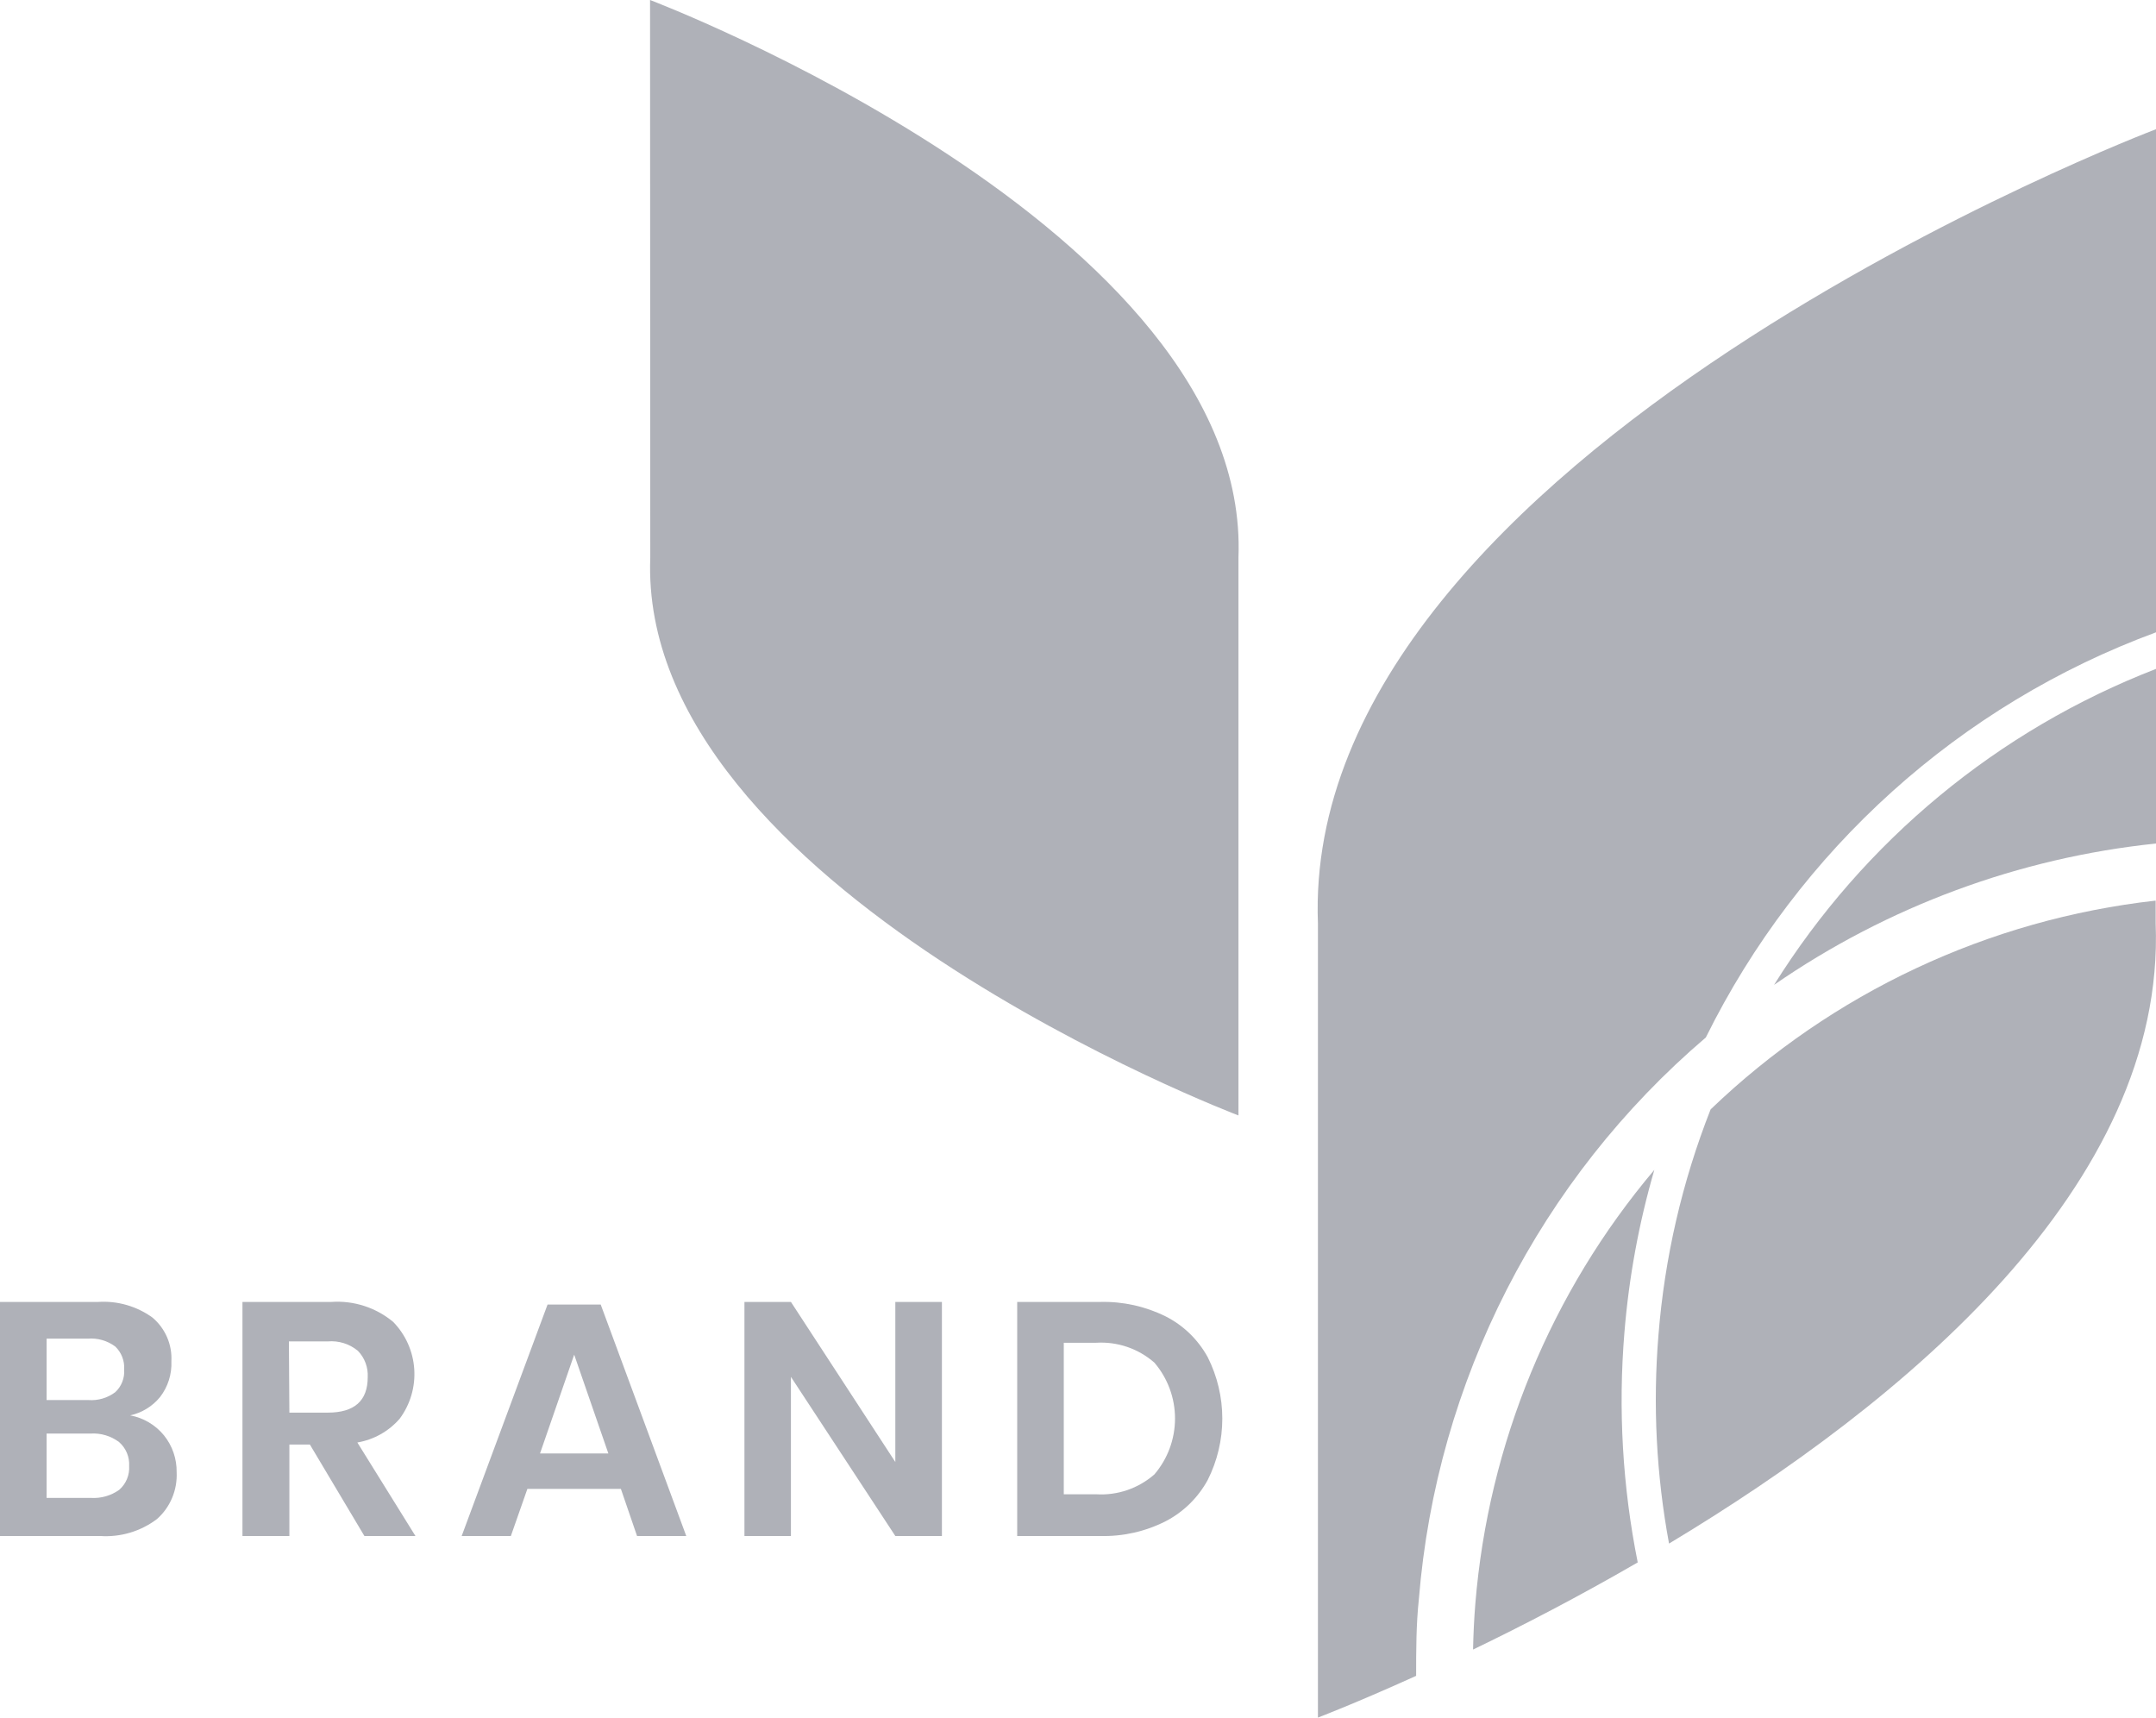
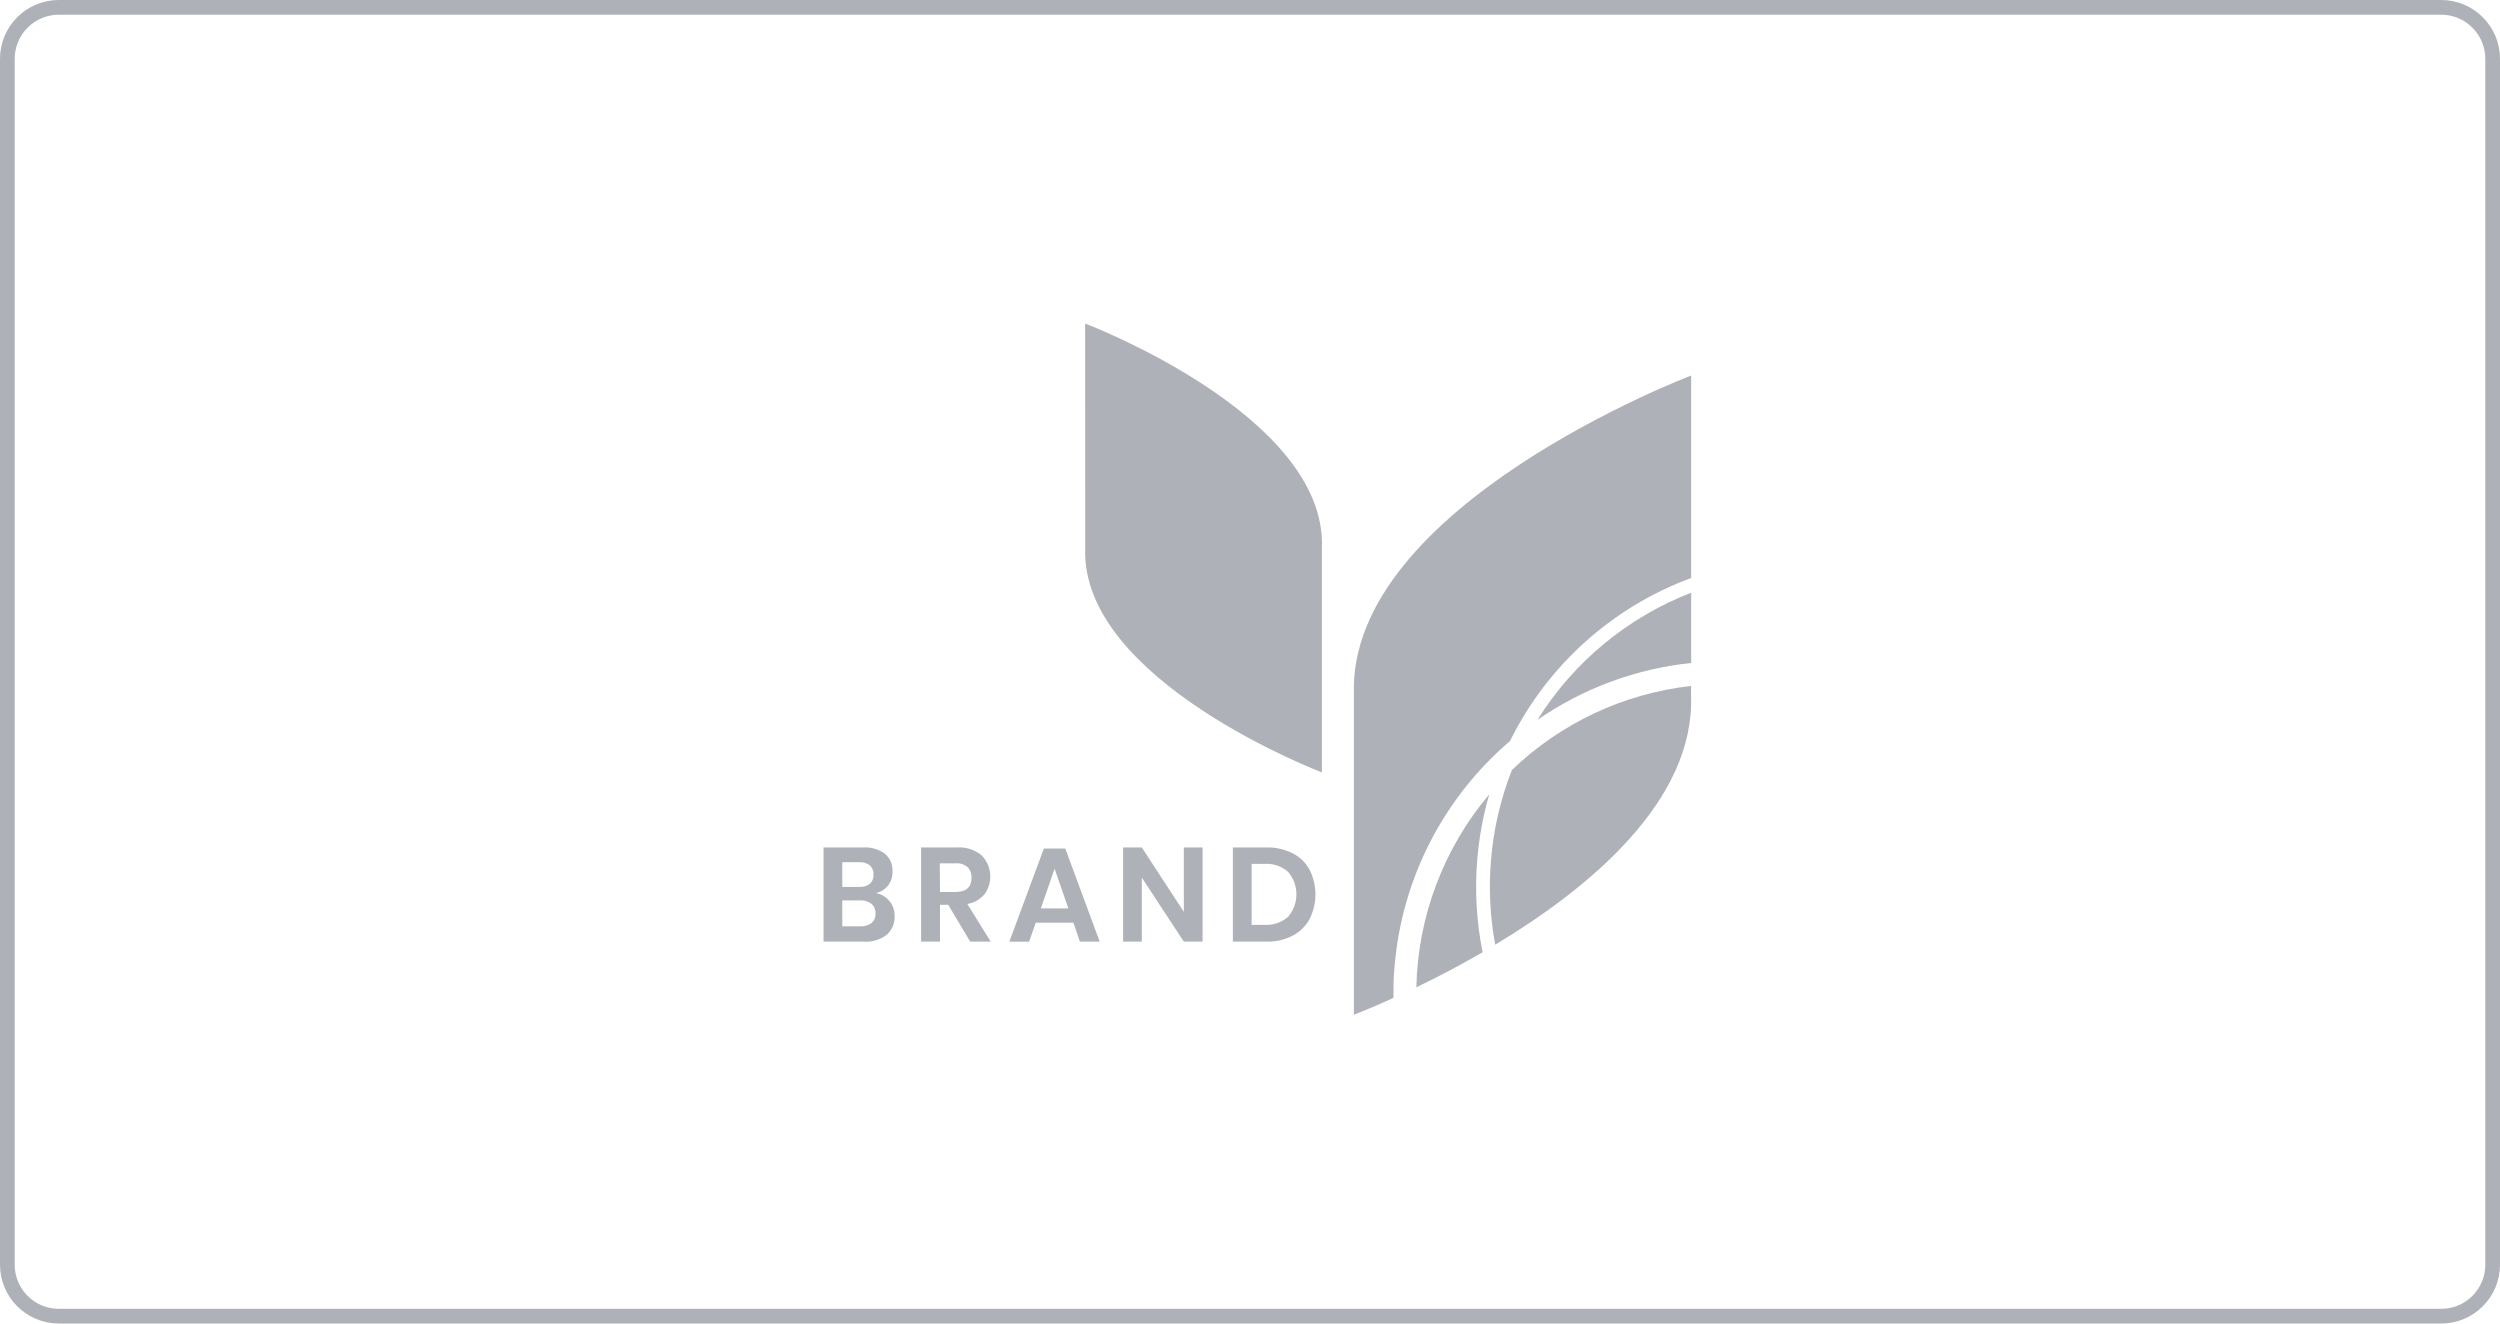
- <svg xmlns="http://www.w3.org/2000/svg" width="59" height="47" viewBox="0 0 59 47" fill="none">
-   <path d="M4.488 39.278C4.718 39.563 4.84 39.921 4.834 40.288C4.845 40.528 4.803 40.767 4.71 40.988C4.618 41.209 4.477 41.406 4.298 41.565C3.851 41.904 3.298 42.069 2.739 42.031H0V35.626H2.683C3.213 35.591 3.738 35.741 4.17 36.052C4.343 36.197 4.48 36.381 4.571 36.589C4.661 36.797 4.702 37.023 4.69 37.25C4.706 37.603 4.595 37.951 4.379 38.23C4.17 38.484 3.883 38.66 3.562 38.73C3.925 38.797 4.254 38.991 4.488 39.278ZM1.275 38.311H2.421C2.682 38.33 2.941 38.255 3.151 38.098C3.237 38.02 3.304 37.922 3.346 37.814C3.389 37.706 3.406 37.589 3.397 37.472C3.405 37.356 3.387 37.24 3.345 37.132C3.303 37.024 3.238 36.926 3.154 36.846C2.938 36.685 2.671 36.609 2.403 36.631H1.275V38.311ZM3.263 40.767C3.355 40.687 3.427 40.586 3.474 40.474C3.521 40.361 3.542 40.238 3.534 40.116C3.541 39.993 3.52 39.869 3.472 39.755C3.423 39.641 3.35 39.54 3.257 39.459C3.032 39.292 2.756 39.21 2.478 39.228H1.275V40.989H2.493C2.767 41.005 3.039 40.927 3.263 40.767Z" fill="#AFB1B8" />
-   <path d="M9.972 42.031L8.48 39.528H7.919V42.031H6.635V35.626H9.066C9.678 35.583 10.284 35.778 10.758 36.171C11.098 36.518 11.303 36.976 11.336 37.462C11.369 37.948 11.228 38.43 10.938 38.821C10.639 39.166 10.229 39.396 9.779 39.472L11.369 42.031H9.972ZM7.919 38.655H8.969C9.698 38.655 10.063 38.332 10.063 37.685C10.07 37.553 10.05 37.421 10.004 37.297C9.958 37.173 9.887 37.06 9.795 36.965C9.564 36.773 9.268 36.68 8.969 36.706H7.906L7.919 38.655Z" fill="#AFB1B8" />
-   <path d="M16.991 40.742H14.432L13.98 42.031H12.634L14.984 35.698H16.439L18.78 42.031H17.433L16.991 40.742ZM16.648 39.772L15.713 37.069L14.778 39.772H16.648Z" fill="#AFB1B8" />
-   <path d="M25.776 42.031H24.501L21.644 37.676V42.031H20.372V35.626H21.644L24.501 40.007V35.626H25.776V42.031Z" fill="#AFB1B8" />
-   <path d="M33.05 40.498C32.786 40.982 32.385 41.375 31.897 41.628C31.342 41.909 30.726 42.048 30.105 42.031H27.836V35.626H30.105C30.725 35.61 31.34 35.745 31.897 36.021C32.385 36.267 32.786 36.657 33.05 37.138C33.312 37.658 33.449 38.234 33.449 38.818C33.449 39.402 33.312 39.977 33.05 40.498ZM31.591 40.345C31.955 39.919 32.155 39.377 32.155 38.816C32.155 38.255 31.955 37.713 31.591 37.288C31.151 36.902 30.578 36.707 29.996 36.743H29.111V40.889H29.996C30.578 40.926 31.151 40.73 31.591 40.345Z" fill="#AFB1B8" />
-   <path d="M17.789 0C17.789 0 34.24 6.236 33.891 15.26V30.523C33.891 30.523 17.452 24.284 17.795 15.26L17.789 0Z" fill="#AFB1B8" />
-   <path d="M48.548 26.95C51.655 24.803 55.248 23.473 59 23.082V18.304C54.677 19.977 51.01 23.01 48.548 26.95Z" fill="#AFB1B8" />
-   <path d="M46.681 28.389C49.224 23.248 53.633 19.28 59 17.303V3.536C59 3.536 35.571 12.419 36.066 25.269V47C36.066 47 37.11 46.602 38.753 45.858C38.753 45.163 38.753 44.462 38.828 43.758C39.312 37.792 42.137 32.264 46.681 28.389Z" fill="#AFB1B8" />
-   <path d="M44.453 36.462C44.576 34.955 44.85 33.464 45.272 32.012C42.443 35.359 40.73 39.512 40.373 43.887C40.339 44.3 40.32 44.713 40.311 45.138C41.642 44.497 43.19 43.696 44.817 42.754C44.402 40.684 44.279 38.566 44.453 36.462Z" fill="#AFB1B8" />
-   <path d="M45.384 36.54C45.228 38.444 45.326 40.36 45.674 42.238C52.075 38.392 59.268 32.45 58.991 25.269V24.644C54.417 25.157 50.138 27.165 46.812 30.357C46.033 32.335 45.552 34.419 45.384 36.54Z" fill="#AFB1B8" />
+ <svg xmlns="http://www.w3.org/2000/svg" width="170" height="90" fill="none">
+   <rect x=".5" y=".5" width="169" height="89" rx="3.5" stroke="#AFB1B8" />
+   <path d="M60.488 61.278c.23.285.352.643.346 1.01a1.605 1.605 0 01-.537 1.277c-.446.339-1 .504-1.558.466H56v-6.405h2.683a2.284 2.284 0 011.487.426 1.464 1.464 0 01.52 1.198c.016.353-.095.7-.311.98-.209.254-.496.43-.817.5.364.067.692.26.926.548zm-3.213-.967h1.147c.26.02.519-.056.729-.213a.76.76 0 00.246-.626.788.788 0 00-.243-.626 1.105 1.105 0 00-.751-.215h-1.128v1.68zm1.988 2.456a.794.794 0 00.271-.65.81.81 0 00-.277-.658 1.181 1.181 0 00-.78-.231h-1.202v1.761h1.218c.274.016.546-.062.77-.222zM65.972 64.031l-1.492-2.503h-.561v2.503h-1.284v-6.405h2.43a2.39 2.39 0 011.693.545 2.048 2.048 0 01.18 2.65c-.3.345-.709.575-1.159.65l1.59 2.56h-1.397zm-2.053-3.376h1.05c.73 0 1.094-.323 1.094-.97a.955.955 0 00-.268-.72 1.134 1.134 0 00-.826-.26h-1.063l.013 1.95zM72.99 62.742h-2.558l-.452 1.29h-1.346l2.35-6.334h1.455l2.34 6.333h-1.346l-.442-1.289zm-.342-.97l-.935-2.703-.935 2.703h1.87zM81.776 64.031H80.5l-2.857-4.355v4.355h-1.272v-6.405h1.272l2.857 4.38v-4.38h1.275v6.405zM89.05 62.498a2.757 2.757 0 01-1.153 1.13c-.555.281-1.17.42-1.792.403h-2.27v-6.405h2.27a3.816 3.816 0 011.792.395c.487.246.89.636 1.153 1.117a3.735 3.735 0 010 3.36zm-1.459-.153a2.352 2.352 0 000-3.057 2.21 2.21 0 00-1.595-.545h-.885v4.146h.885a2.21 2.21 0 001.595-.544zM73.789 22S90.24 28.236 89.89 37.26v15.263s-16.439-6.24-16.096-15.263L73.789 22zM104.548 48.95A22.486 22.486 0 01115 45.082v-4.778a21.461 21.461 0 00-10.452 8.646z" fill="#AFB1B8" />
+   <path d="M102.681 50.389A22.383 22.383 0 01115 39.303V25.536s-23.43 8.883-22.934 21.733V69s1.044-.396 2.687-1.141c0-.695 0-1.396.075-2.1a22.605 22.605 0 017.853-15.37z" fill="#AFB1B8" />
+   <path d="M100.453 58.462c.123-1.508.397-2.998.819-4.45a21.04 21.04 0 00-4.961 13.126 67.978 67.978 0 004.506-2.384 22.555 22.555 0 01-.364-6.292zM101.384 58.54a21.594 21.594 0 00.29 5.698c6.401-3.846 13.594-9.788 13.317-16.969v-.625a20.967 20.967 0 00-12.179 5.713 21.513 21.513 0 00-1.428 6.183z" fill="#AFB1B8" />
</svg>
